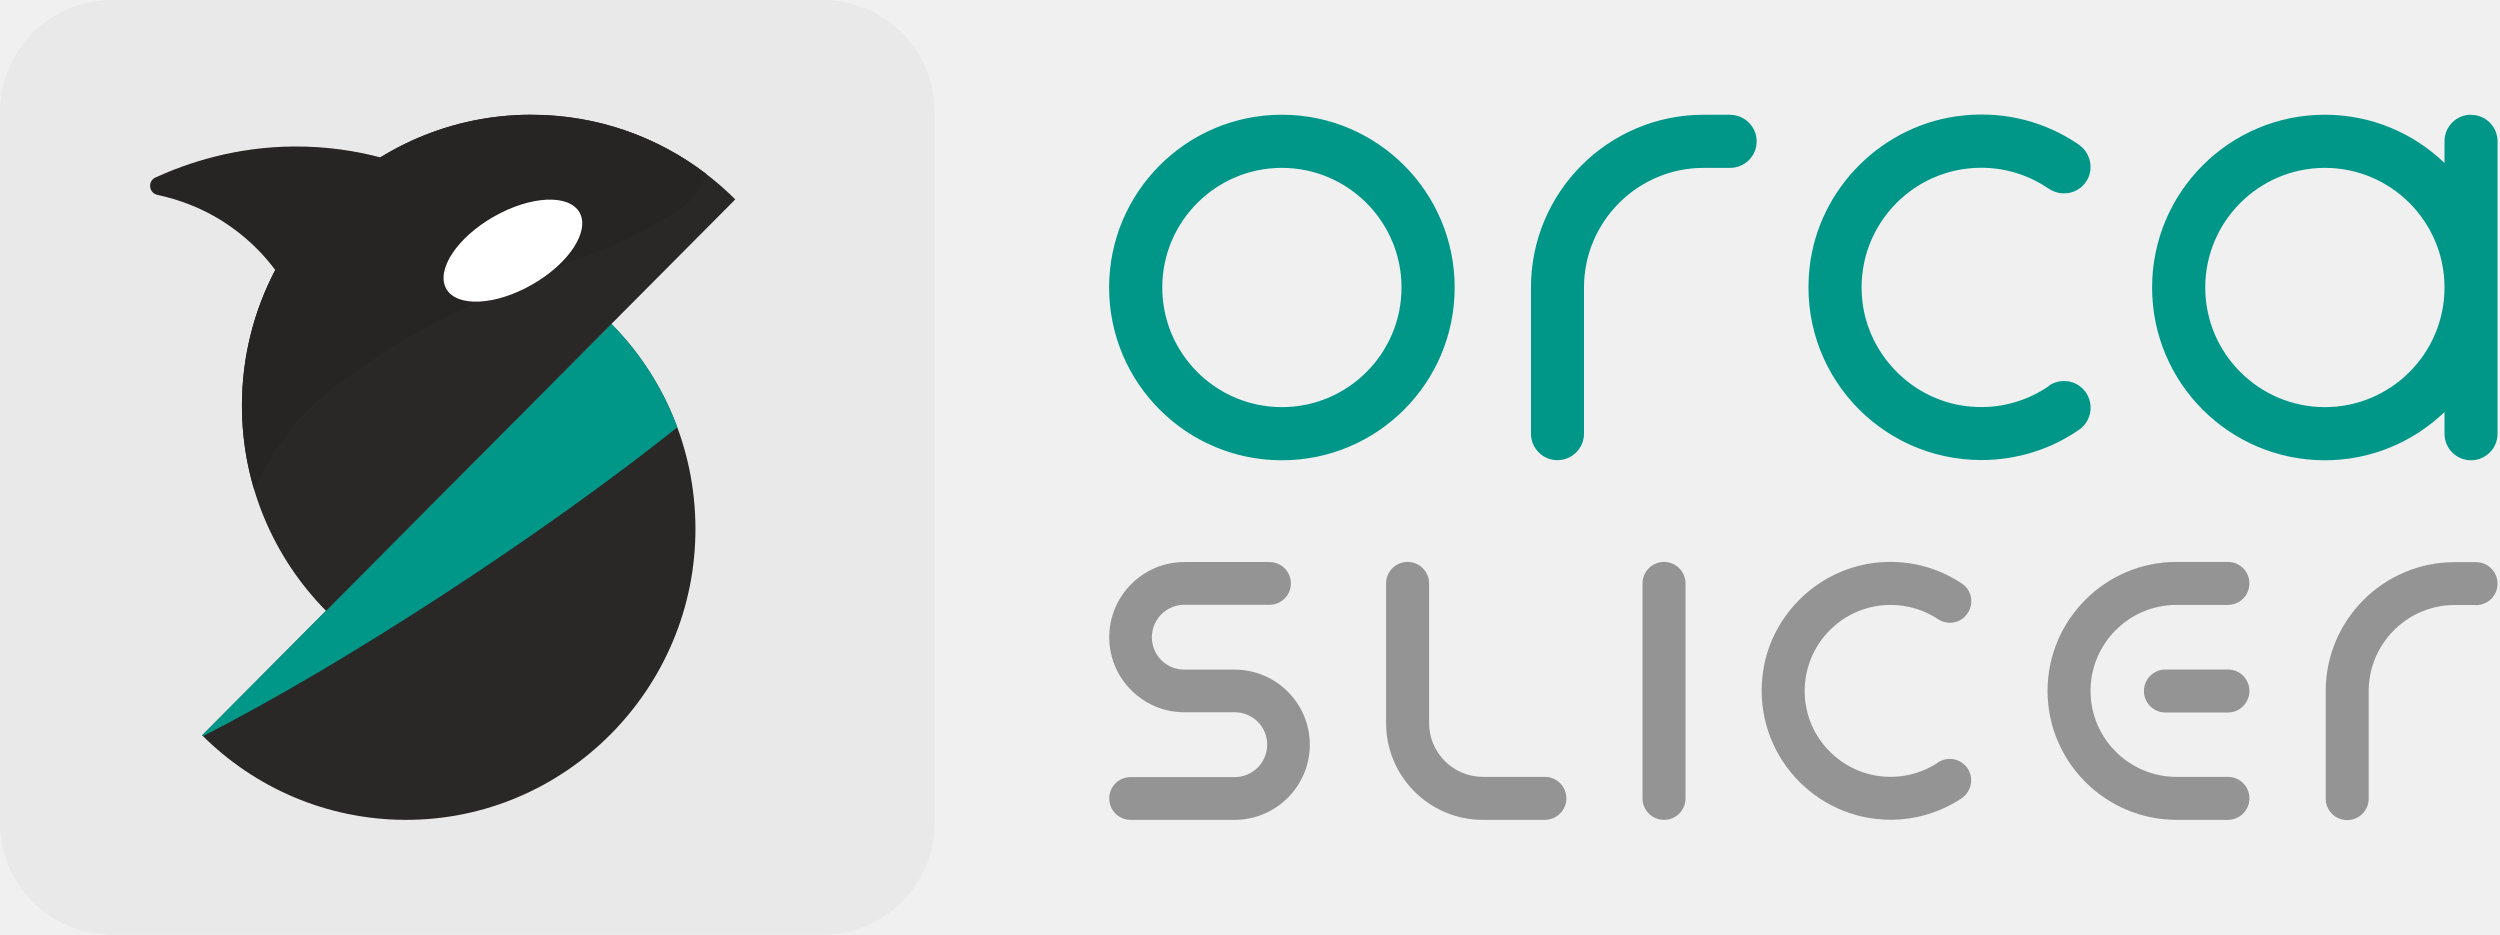
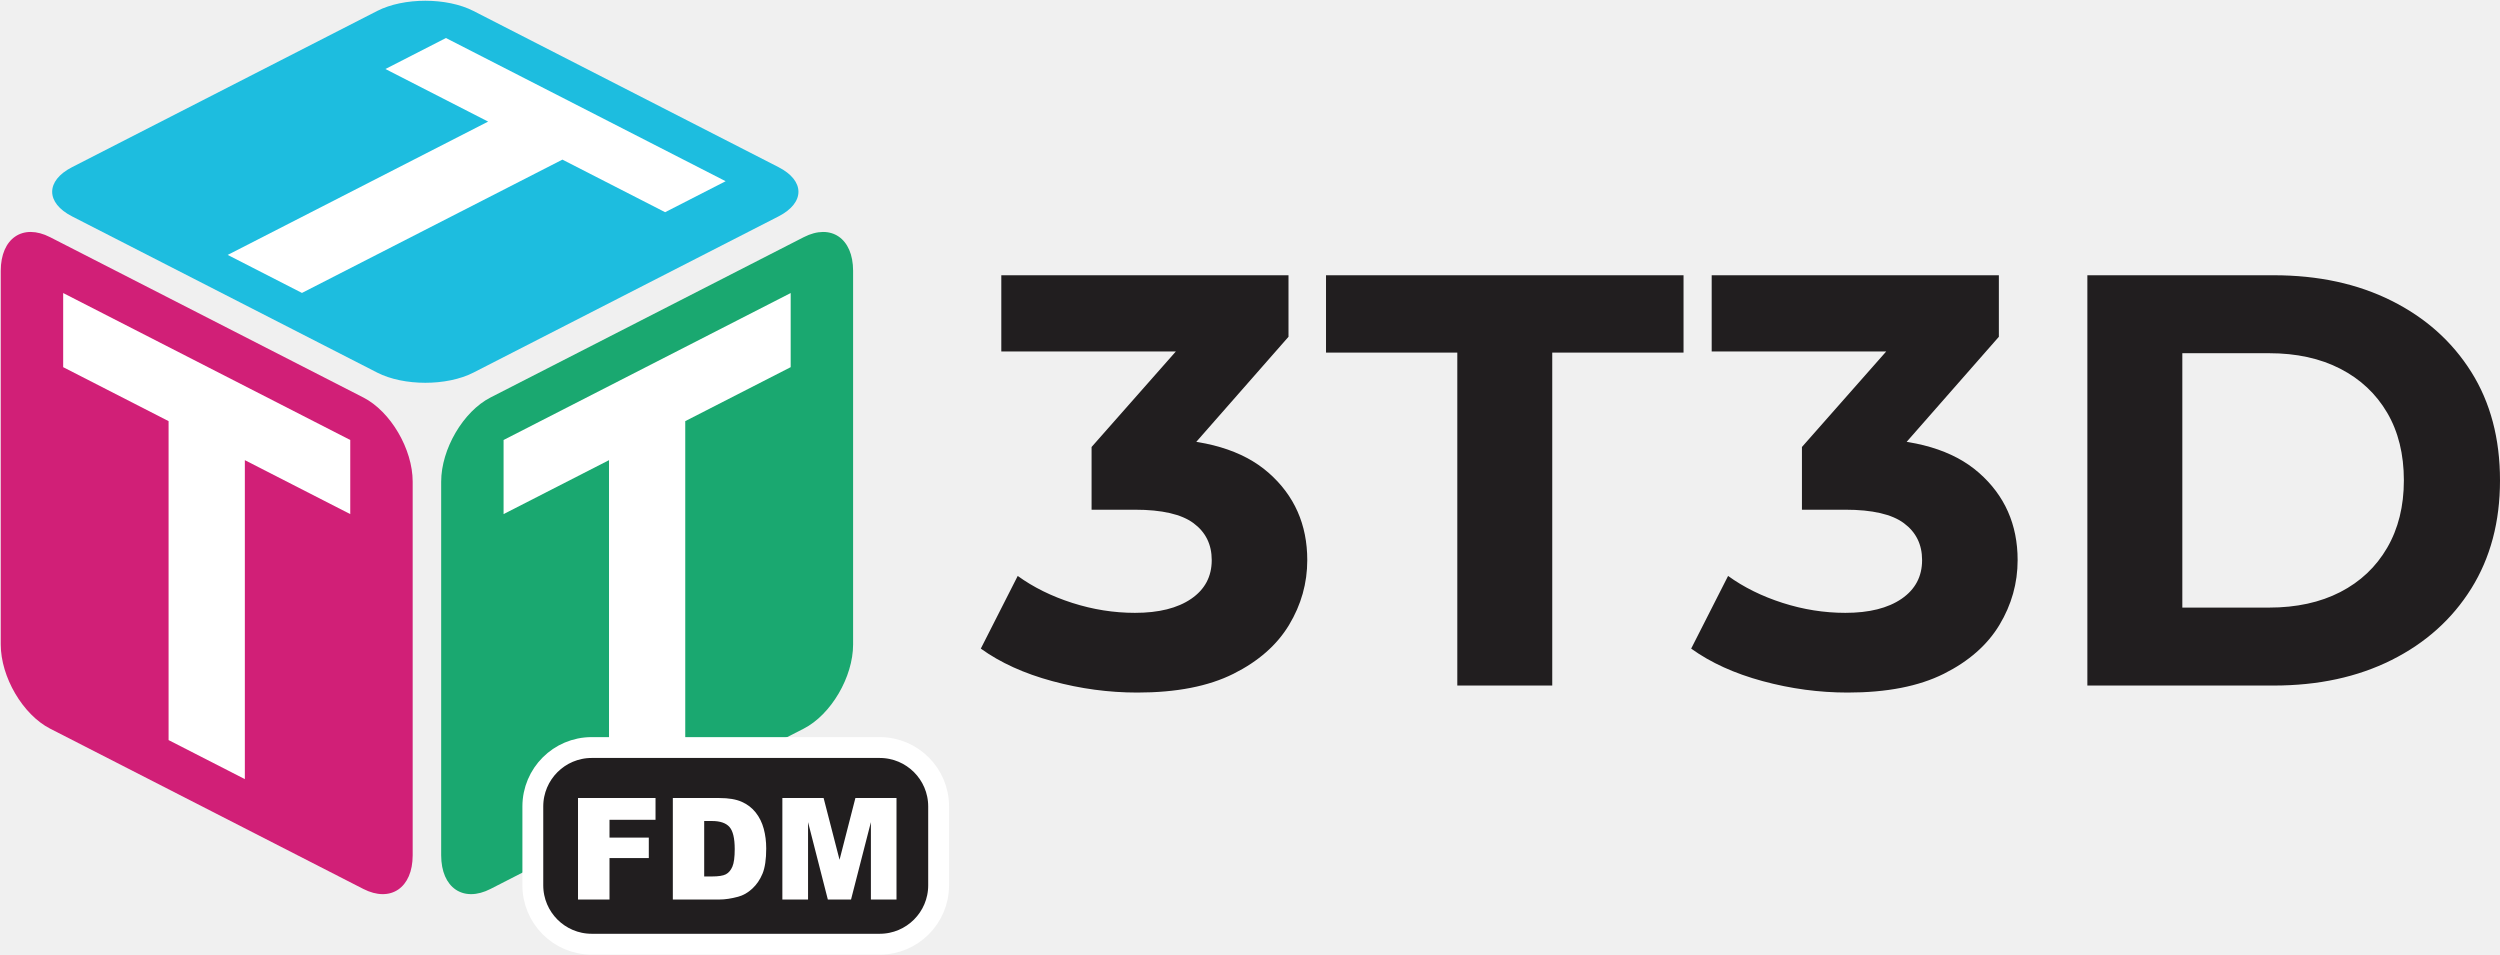
- <svg xmlns="http://www.w3.org/2000/svg" id="a" width="214" height="80" viewBox="0 0 214 80">
-   <g id="b">
-     <g id="c">
-       <rect width="80" height="80" rx="9.57" ry="9.57" style="fill:#e9e9e9;" />
+ <svg xmlns="http://www.w3.org/2000/svg" width="126.837mm" height="48.433mm" viewBox="0 0 126.837 48.433">
+   <g id="2" data-name="Layer 1">
+     <g id="3">
+       <g id="4">
+         <g id="5">
+           <path id="6" data-name="25" d="M22.383 43.394C22.383 45.044 23.504 45.808 24.887 45.1L40.777 36.967C42.16 36.259 43.282 34.348 43.282 32.697L43.282 13.739C43.282 12.088 42.16 11.325 40.777 12.033L24.887 20.166C23.504 20.873 22.383 22.785 22.383 24.436Z" fill="#1aa870" fill-rule="evenodd" stroke="none" />
+           <path id="7" data-name="26" d="M30.898 39.528L30.898 23.346L25.549 26.083L25.549 22.323L40.115 14.867L40.115 18.628L34.766 21.366L34.766 37.548L30.898 39.528Z" fill="#ffffff" fill-rule="evenodd" stroke="none" />
+         </g>
+         <g id="8">
+           <path id="9" data-name="28" d="M3.658 8.48C2.31 9.17 2.31 10.289 3.658 10.979L19.138 18.904C20.486 19.593 22.67 19.593 24.018 18.904L39.498 10.979C40.846 10.289 40.846 9.17 39.498 8.48L24.018 0.555C22.67 -0.134 20.486 -0.134 19.138 0.555Z" fill="#1dbddf" fill-rule="evenodd" stroke="none" />
+           <path id="10" data-name="29" d="M11.552 12.933L24.765 6.169L19.554 3.501L22.625 1.929L36.815 9.194L33.745 10.766L28.534 8.098L15.32 14.862L11.552 12.933Z" fill="#ffffff" fill-rule="evenodd" stroke="none" />
+         </g>
+         <g id="11">
+           <path id="12" data-name="31" d="M20.937 43.394C20.937 45.044 19.816 45.808 18.433 45.1L2.542 36.967C1.159 36.259 0.038 34.348 0.038 32.697L0.038 13.739C0.038 12.088 1.159 11.325 2.542 12.033L18.433 20.166C19.816 20.873 20.937 22.785 20.937 24.436Z" fill="#d11f77" fill-rule="evenodd" stroke="none" />
+           <path id="13" data-name="32" d="M12.422 39.528L12.422 23.346L17.77 26.083L17.77 22.323L3.205 14.867L3.205 18.628L8.553 21.366L8.553 37.548L12.422 39.528Z" fill="#ffffff" fill-rule="evenodd" stroke="none" />
+         </g>
+       </g>
    </g>
+     <path id="16" d="M57.7 35.137Q55.529 35.137 53.389 34.557Q51.248 33.978 49.761 32.907L51.634 29.22Q52.824 30.082 54.4 30.588Q55.975 31.093 57.581 31.093Q59.395 31.093 60.436 30.38Q61.477 29.666 61.477 28.417Q61.477 27.227 60.555 26.544Q59.633 25.86 57.581 25.86L55.381 25.86L55.381 22.678L61.179 16.106L61.715 17.831L50.801 17.831L50.801 13.965L65.372 13.965L65.372 17.087L59.603 23.659L57.165 22.262L58.562 22.262Q62.398 22.262 64.361 23.986Q66.324 25.711 66.324 28.417Q66.324 30.171 65.402 31.703Q64.48 33.234 62.577 34.186Q60.674 35.137 57.7 35.137ZM73.936 34.781L73.936 17.89L67.275 17.89L67.275 13.965L85.414 13.965L85.414 17.89L78.753 17.89L78.753 34.781L73.936 34.781ZM93.74 35.137Q91.57 35.137 89.429 34.557Q87.288 33.978 85.801 32.907L87.674 29.22Q88.864 30.082 90.44 30.588Q92.016 31.093 93.621 31.093Q95.435 31.093 96.476 30.38Q97.517 29.666 97.517 28.417Q97.517 27.227 96.595 26.544Q95.673 25.86 93.621 25.86L91.421 25.86L91.421 22.678L97.219 16.106L97.755 17.831L86.842 17.831L86.842 13.965L101.412 13.965L101.412 17.087L95.644 23.659L93.205 22.262L94.603 22.262Q98.439 22.262 100.401 23.986Q102.364 25.711 102.364 28.417Q102.364 30.171 101.442 31.703Q100.52 33.234 98.617 34.186Q96.714 35.137 93.74 35.137ZM105.902 34.781L105.902 13.965L115.359 13.965Q118.748 13.965 121.335 15.259Q123.922 16.552 125.38 18.872Q126.837 21.191 126.837 24.373Q126.837 27.525 125.38 29.859Q123.922 32.193 121.335 33.487Q118.748 34.781 115.359 34.781L105.902 34.781ZM110.72 30.826L115.121 30.826Q117.202 30.826 118.734 30.038Q120.265 29.25 121.112 27.793Q121.96 26.335 121.96 24.373Q121.96 22.381 121.112 20.938Q120.265 19.496 118.734 18.708Q117.202 17.92 115.121 17.92L110.72 17.92L110.72 30.826Z" fill="#211e1f" stroke="none" />
+     <path id="28" d="M30.021 47.904L44.632 47.904C46.283 47.904 47.621 46.566 47.621 44.915L47.621 40.915C47.621 39.265 46.283 37.926 44.632 37.926L30.021 37.926C28.371 37.926 27.033 39.265 27.033 40.915L27.033 44.915C27.033 46.566 28.371 47.904 30.021 47.904Z" fill="#211e1f" fill-rule="evenodd" stroke="#ffffff" stroke-width="1.058" stroke-linecap="butt" stroke-linejoin="miter" stroke-miterlimit="2.613" />
+     <path id="29" d="M29.325 40.488L33.258 40.488L33.258 41.594L30.923 41.594L30.923 42.494L32.917 42.494L32.917 43.533L30.923 43.533L30.923 45.637L29.325 45.637L29.325 40.488ZM34.136 40.488L36.5 40.488Q37.199 40.488 37.629 40.678Q38.059 40.867 38.34 41.222Q38.621 41.577 38.748 42.047Q38.874 42.518 38.874 43.045Q38.874 43.87 38.686 44.325Q38.498 44.78 38.165 45.087Q37.831 45.395 37.448 45.496Q36.925 45.637 36.5 45.637L34.136 45.637L34.136 40.488ZM35.727 41.654L35.727 44.467L36.117 44.467Q36.616 44.467 36.827 44.357Q37.037 44.246 37.157 43.97Q37.276 43.695 37.276 43.077Q37.276 42.258 37.009 41.956Q36.742 41.654 36.124 41.654L35.727 41.654ZM39.693 40.488L41.786 40.488L42.594 43.621L43.398 40.488L45.484 40.488L45.484 45.637L44.185 45.637L44.185 41.71L43.177 45.637L42 45.637L40.996 41.71L40.996 45.637L39.693 45.637L39.693 40.488Z" fill="#ffffff" stroke="none" />
  </g>
-   <g id="d">
-     <path id="e" d="M17.3,62.94c4.46,4.45,10.59,7.21,17.36,7.24,13.7.06,24.93-11.22,24.87-25-.03-6.81-2.77-12.97-7.2-17.45L17.31,62.94h0Z" style="fill:#292826;" />
-   </g>
-   <g id="f">
-     <path id="g" d="M52.32,27.73L17.3,62.94s.05.05.08.07c12.27-6.26,29.08-17.26,40.6-26.43-1.24-3.36-3.19-6.38-5.65-8.87" style="fill:#009789;" />
-   </g>
-   <g id="h">
-     <path id="i" d="M45.48,9.82c-13.67,0-24.77,11.15-24.77,24.91,0,6.85,2.75,13.05,7.2,17.56L62.94,17.07c-4.48-4.47-10.65-7.24-17.46-7.24" style="fill:#292826;" />
-   </g>
-   <g id="j">
-     <path id="k" d="M45.48,9.82c-4.74,0-9.17,1.34-12.93,3.65-2.02-.53-4.52-.95-7.39-.93-5,.03-9.08,1.39-11.85,2.65-.69.32-.58,1.33.16,1.49,1.82.39,4.22,1.19,6.59,2.95,1.5,1.1,2.64,2.33,3.5,3.48-1.82,3.47-2.85,7.42-2.85,11.61,0,2.5.37,4.92,1.05,7.2,1.04-2.32,2.14-3.87,2.5-4.36,2.27-3.13,4.68-4.76,8.23-7.15,2.62-1.77,6.26-3.84,16.7-8.14,0,0,3.27-.92,7.65-3.53,1.75-1.04,3.08-2.02,3.5-3.56.03-.11.06-.22.08-.32-4.15-3.17-9.33-5.04-14.95-5.04" style="fill:#262523;" />
-   </g>
-   <g id="l">
-     <path id="m" d="M49.61,18.19c.9,1.61-.91,4.37-4.06,6.17s-6.44,1.96-7.35.36c-.9-1.61.91-4.37,4.06-6.17,3.15-1.8,6.44-1.96,7.35-.36" style="fill:#fff;" />
-   </g>
-   <path d="M142.44,48.1c-1.01,0-1.84.82-1.84,1.84v18.4c0,1.01.82,1.84,1.84,1.84s1.84-.82,1.84-1.84v-18.4c0-1.01-.82-1.84-1.84-1.84ZM190.71,48.1h-4.4c-6.09,0-11.04,4.96-11.04,11.04s4.96,11.04,11.04,11.04h4.4c1.01,0,1.84-.82,1.84-1.84s-.82-1.84-1.84-1.84h-4.4c-4.06,0-7.36-3.3-7.36-7.36s3.3-7.36,7.36-7.36h4.4c1.01,0,1.84-.82,1.84-1.84s-.82-1.84-1.84-1.84v-.02.02ZM190.71,57.31h-5.35c-1.01,0-1.84.82-1.84,1.84s.82,1.84,1.84,1.84h5.35c1.01,0,1.84-.82,1.84-1.84s-.82-1.84-1.84-1.84ZM105.69,70.18h-8.91c-1.01,0-1.83-.82-1.83-1.83s.81-1.83,1.83-1.83h8.91c1.53,0,2.78-1.24,2.78-2.78s-1.24-2.77-2.78-2.77h-4.31c-3.55,0-6.43-2.89-6.43-6.43s2.89-6.43,6.43-6.43h7.29c1.01,0,1.83.82,1.83,1.83s-.81,1.83-1.83,1.83h-7.29c-1.53,0-2.78,1.24-2.78,2.78s1.24,2.77,2.78,2.77h4.31c3.55,0,6.43,2.89,6.43,6.43s-2.89,6.43-6.43,6.43h0ZM165.89,65.28c-1.49.98-3.35,1.44-5.32,1.11-2.99-.51-5.4-2.88-5.96-5.85-.86-4.67,2.71-8.76,7.23-8.76,1.49,0,2.88.45,4.04,1.21.73.49,1.71.41,2.32-.22h0c.81-.81.71-2.17-.25-2.81-2.12-1.42-4.76-2.13-7.56-1.77-4.98.64-8.97,4.69-9.52,9.66-.75,6.65,4.46,12.32,10.96,12.32,2.23,0,4.31-.67,6.05-1.81.98-.65,1.15-2.03.32-2.86h0c-.63-.63-1.59-.71-2.32-.23h.01ZM132.24,66.5h-5.31c-2.53,0-4.6-2.07-4.6-4.6v-11.96c0-1.01-.82-1.84-1.84-1.84s-1.84.82-1.84,1.84v11.96c0,4.57,3.71,8.28,8.28,8.28h5.31c1.01,0,1.84-.82,1.84-1.84s-.82-1.84-1.84-1.84h0ZM211.96,51.79h-1.84c-4.03,0-7.32,3.27-7.36,7.3v9.27c0,1.01-.82,1.84-1.84,1.84s-1.84-.82-1.84-1.84v-9.27c.04-6.06,4.98-10.97,11.03-10.97h1.84c1.01,0,1.84.82,1.84,1.84s-.82,1.84-1.84,1.84h0Z" style="fill:#949494;" />
-   <path d="M109.73,14.37c5.64,0,10.24,4.59,10.24,10.24s-4.59,10.24-10.24,10.24-10.24-4.59-10.24-10.24,4.59-10.24,10.24-10.24M109.73,9.82c-8.16,0-14.79,6.62-14.79,14.79s6.62,14.79,14.79,14.79,14.79-6.62,14.79-14.79-6.62-14.79-14.79-14.79h0ZM211.52,9.82c-1.26,0-2.27,1.02-2.27,2.27v1.86c-2.66-2.55-6.26-4.13-10.24-4.13-8.16,0-14.79,6.62-14.79,14.79s6.62,14.79,14.79,14.79c3.97,0,7.58-1.58,10.24-4.13v1.86c0,1.26,1.02,2.27,2.27,2.27s2.27-1.02,2.27-2.27V12.1c0-1.26-1.02-2.27-2.27-2.27h0ZM199.01,34.85c-5.64,0-10.24-4.59-10.24-10.24s4.59-10.24,10.24-10.24,10.24,4.59,10.24,10.24-4.59,10.24-10.24,10.24ZM148.11,9.82h-2.27c-8.16,0-14.79,6.62-14.79,14.79v12.51c0,1.26,1.02,2.27,2.27,2.27s2.27-1.02,2.27-2.27v-12.51c0-5.64,4.59-10.24,10.24-10.24h2.27c1.26,0,2.27-1.02,2.27-2.27s-1.02-2.27-2.27-2.27h0ZM175.38,33.05c-1.99,1.36-4.47,2.05-7.12,1.71-4.61-.59-8.31-4.35-8.84-8.97-.7-6.18,4.13-11.43,10.17-11.43,2.14,0,4.11.66,5.75,1.77.92.63,2.15.56,2.95-.24h0c1.02-1.02.83-2.7-.36-3.52-2.75-1.89-6.18-2.86-9.84-2.49-6.85.68-12.42,6.17-13.19,13.01-1,8.93,5.97,16.49,14.7,16.49,3.11,0,5.99-.95,8.36-2.59,1.18-.81,1.34-2.49.33-3.51h0c-.78-.78-2-.88-2.91-.26v.02h0Z" style="fill:#009789;" />
</svg>
